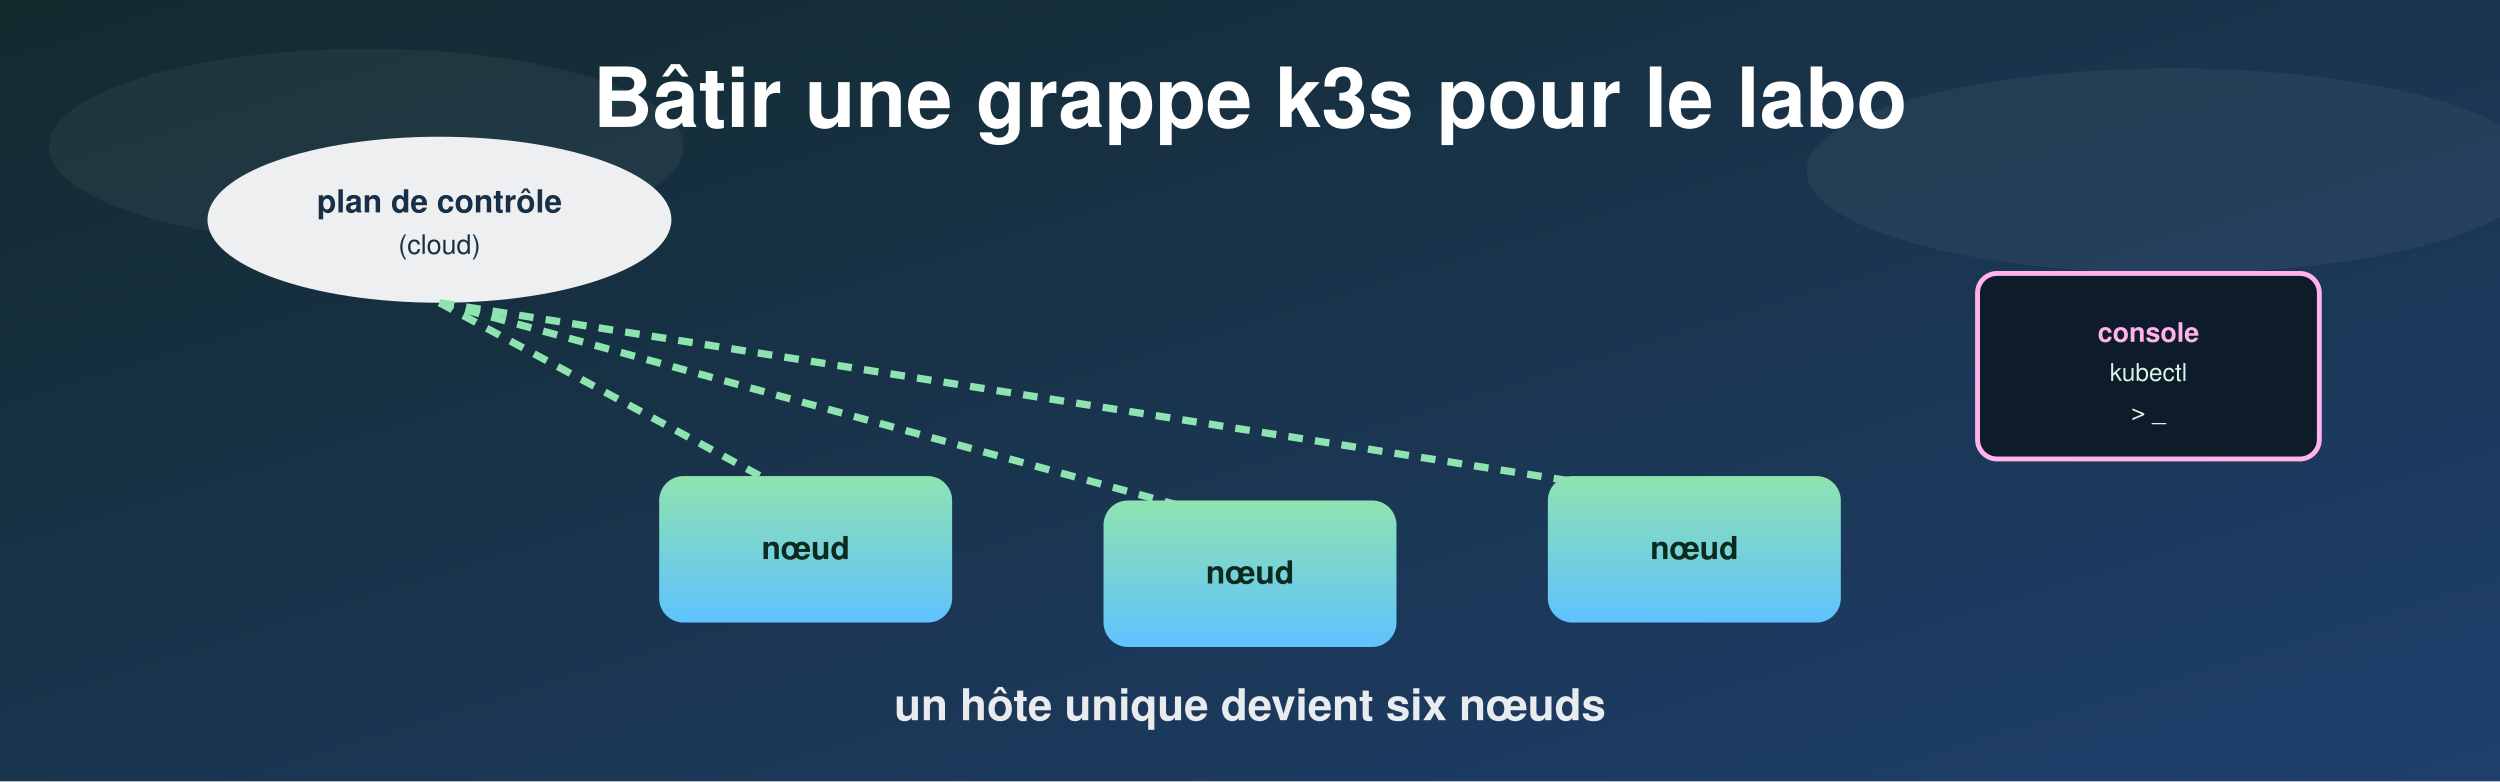
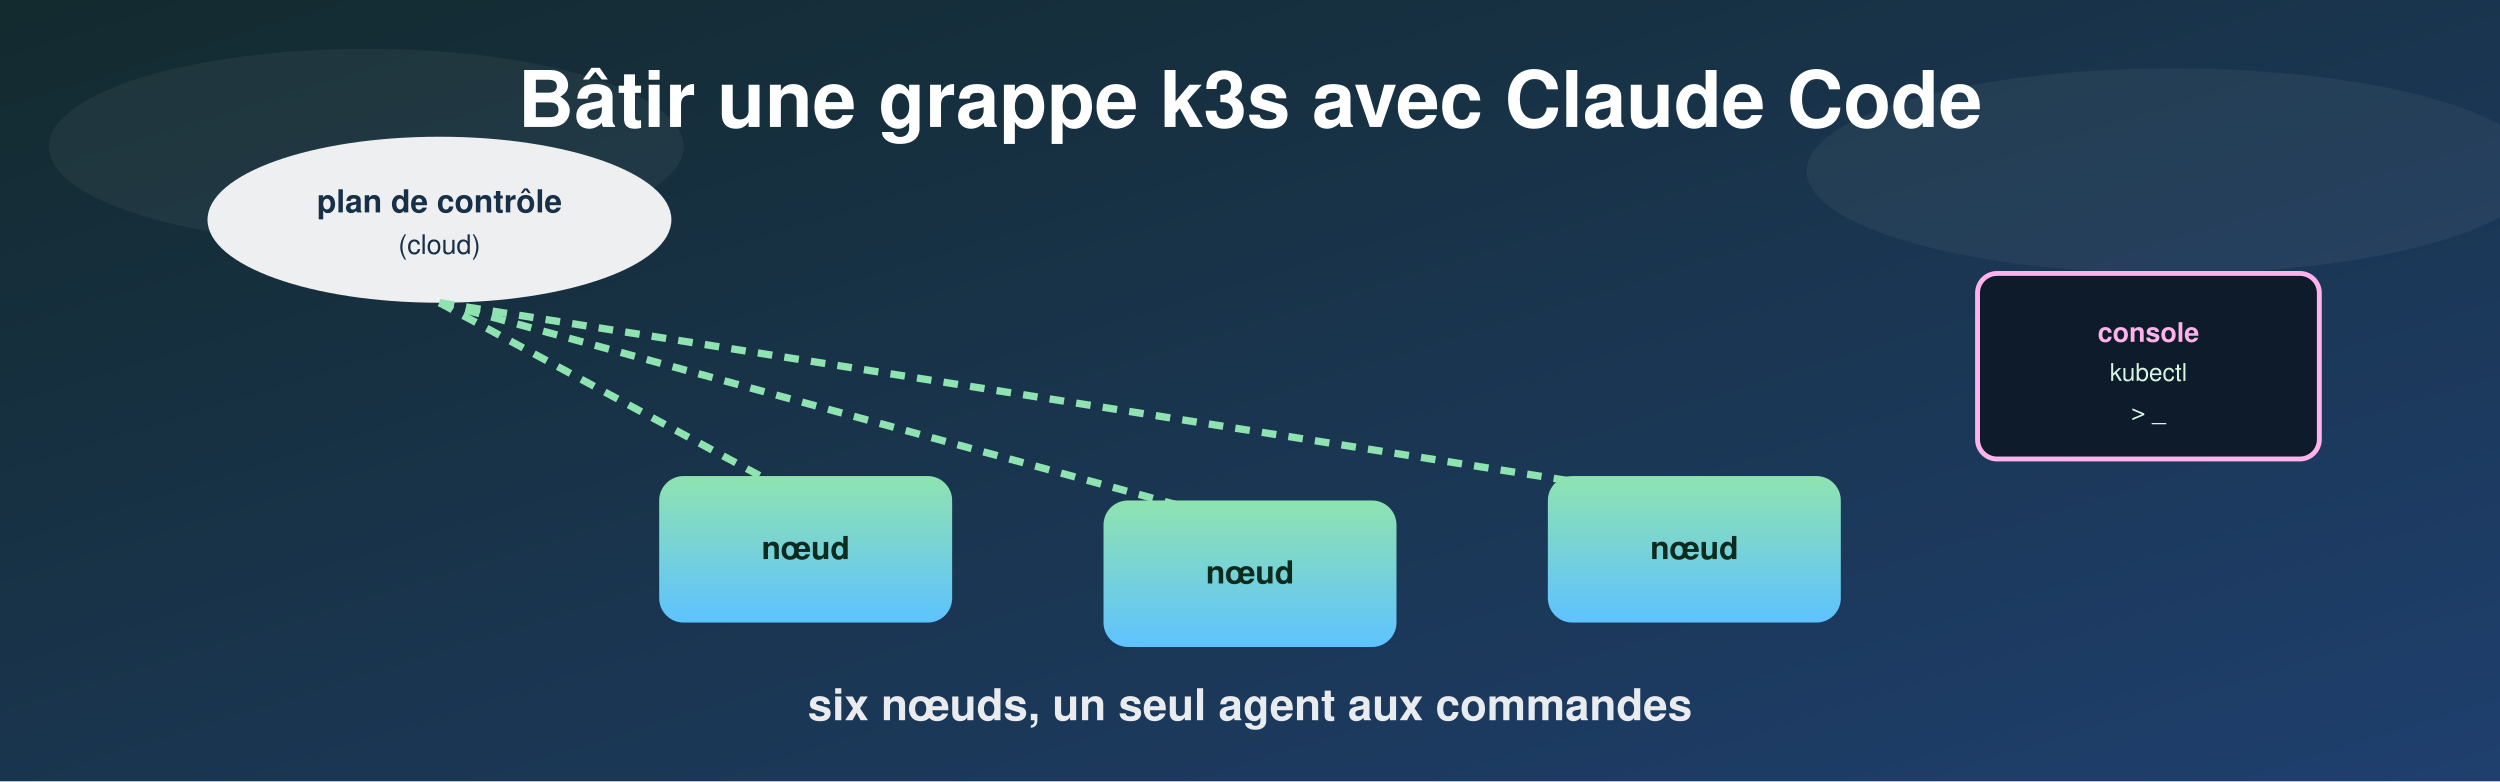
<svg xmlns="http://www.w3.org/2000/svg" viewBox="0 0 1024 320" font-family="Helvetica, Arial, sans-serif" role="img" aria-label="Illustration : plusieurs petits nœuds de serveur reliés en grappe, un dans un nuage, les autres à la maison, autour d'une console de terminal">
  <defs>
    <linearGradient id="bgk3s" x1="0" y1="0" x2="1" y2="1">
      <stop offset="0%" stop-color="#132a2e" />
      <stop offset="100%" stop-color="#1f3f6e" />
    </linearGradient>
    <linearGradient id="nodek3s" x1="0" y1="0" x2="0" y2="1">
      <stop offset="0%" stop-color="#8fe3b0" />
      <stop offset="100%" stop-color="#5ec2ff" />
    </linearGradient>
  </defs>
  <rect x="0" y="0" width="1024" height="320" fill="url(#bgk3s)" />
  <g fill="#ffffff" opacity="0.05">
    <ellipse cx="150" cy="60" rx="130" ry="40" />
    <ellipse cx="890" cy="70" rx="150" ry="42" />
  </g>
-   <text x="512" y="52" text-anchor="middle" font-size="34" fill="#ffffff" font-weight="bold">Bâtir une grappe k3s pour le labo</text>
+   <text x="512" y="52" text-anchor="middle" font-size="32" fill="#ffffff" font-weight="bold">Bâtir une grappe k3s avec Claude Code</text>
  <g transform="translate(180,90)">
    <ellipse cx="0" cy="0" rx="95" ry="34" fill="#ffffff" opacity="0.92" />
    <text x="0" y="-3" text-anchor="middle" font-size="13" fill="#173047" font-weight="bold">plan de contrôle</text>
    <text x="0" y="14" text-anchor="middle" font-size="11" fill="#173047">(cloud)</text>
  </g>
  <g stroke="#8fe3b0" stroke-width="3" stroke-dasharray="6 5">
    <line x1="180" y1="124" x2="330" y2="205" />
    <line x1="180" y1="124" x2="512" y2="215" />
    <line x1="180" y1="124" x2="694" y2="205" />
  </g>
  <g transform="translate(330,225)">
    <rect x="-60" y="-30" width="120" height="60" rx="10" fill="url(#nodek3s)" />
    <text x="0" y="4" text-anchor="middle" font-size="13" fill="#0d2a1f" font-weight="bold">nœud</text>
  </g>
  <g transform="translate(512,235)">
    <rect x="-60" y="-30" width="120" height="60" rx="10" fill="url(#nodek3s)" />
    <text x="0" y="4" text-anchor="middle" font-size="13" fill="#0d2a1f" font-weight="bold">nœud</text>
  </g>
  <g transform="translate(694,225)">
    <rect x="-60" y="-30" width="120" height="60" rx="10" fill="url(#nodek3s)" />
    <text x="0" y="4" text-anchor="middle" font-size="13" fill="#0d2a1f" font-weight="bold">nœud</text>
  </g>
  <g transform="translate(880,150)">
    <rect x="-70" y="-38" width="140" height="76" rx="8" fill="#0d1b2a" stroke="#ffb3ea" stroke-width="2" />
    <text x="0" y="-10" text-anchor="middle" font-size="11" fill="#ffb3ea" font-weight="bold">console</text>
    <text x="0" y="6" text-anchor="middle" font-size="10" fill="#d8f5e2">kubectl</text>
    <text x="0" y="22" text-anchor="middle" font-size="10" fill="#d8f5e2">&gt; _</text>
  </g>
-   <text x="512" y="295" text-anchor="middle" font-size="18" fill="#ffffff" font-weight="bold" opacity="0.9">un hôte unique devient six nœuds</text>
+   <text x="512" y="295" text-anchor="middle" font-size="18" fill="#ffffff" font-weight="bold" opacity="0.9">six nœuds, un seul agent aux commandes</text>
</svg>
